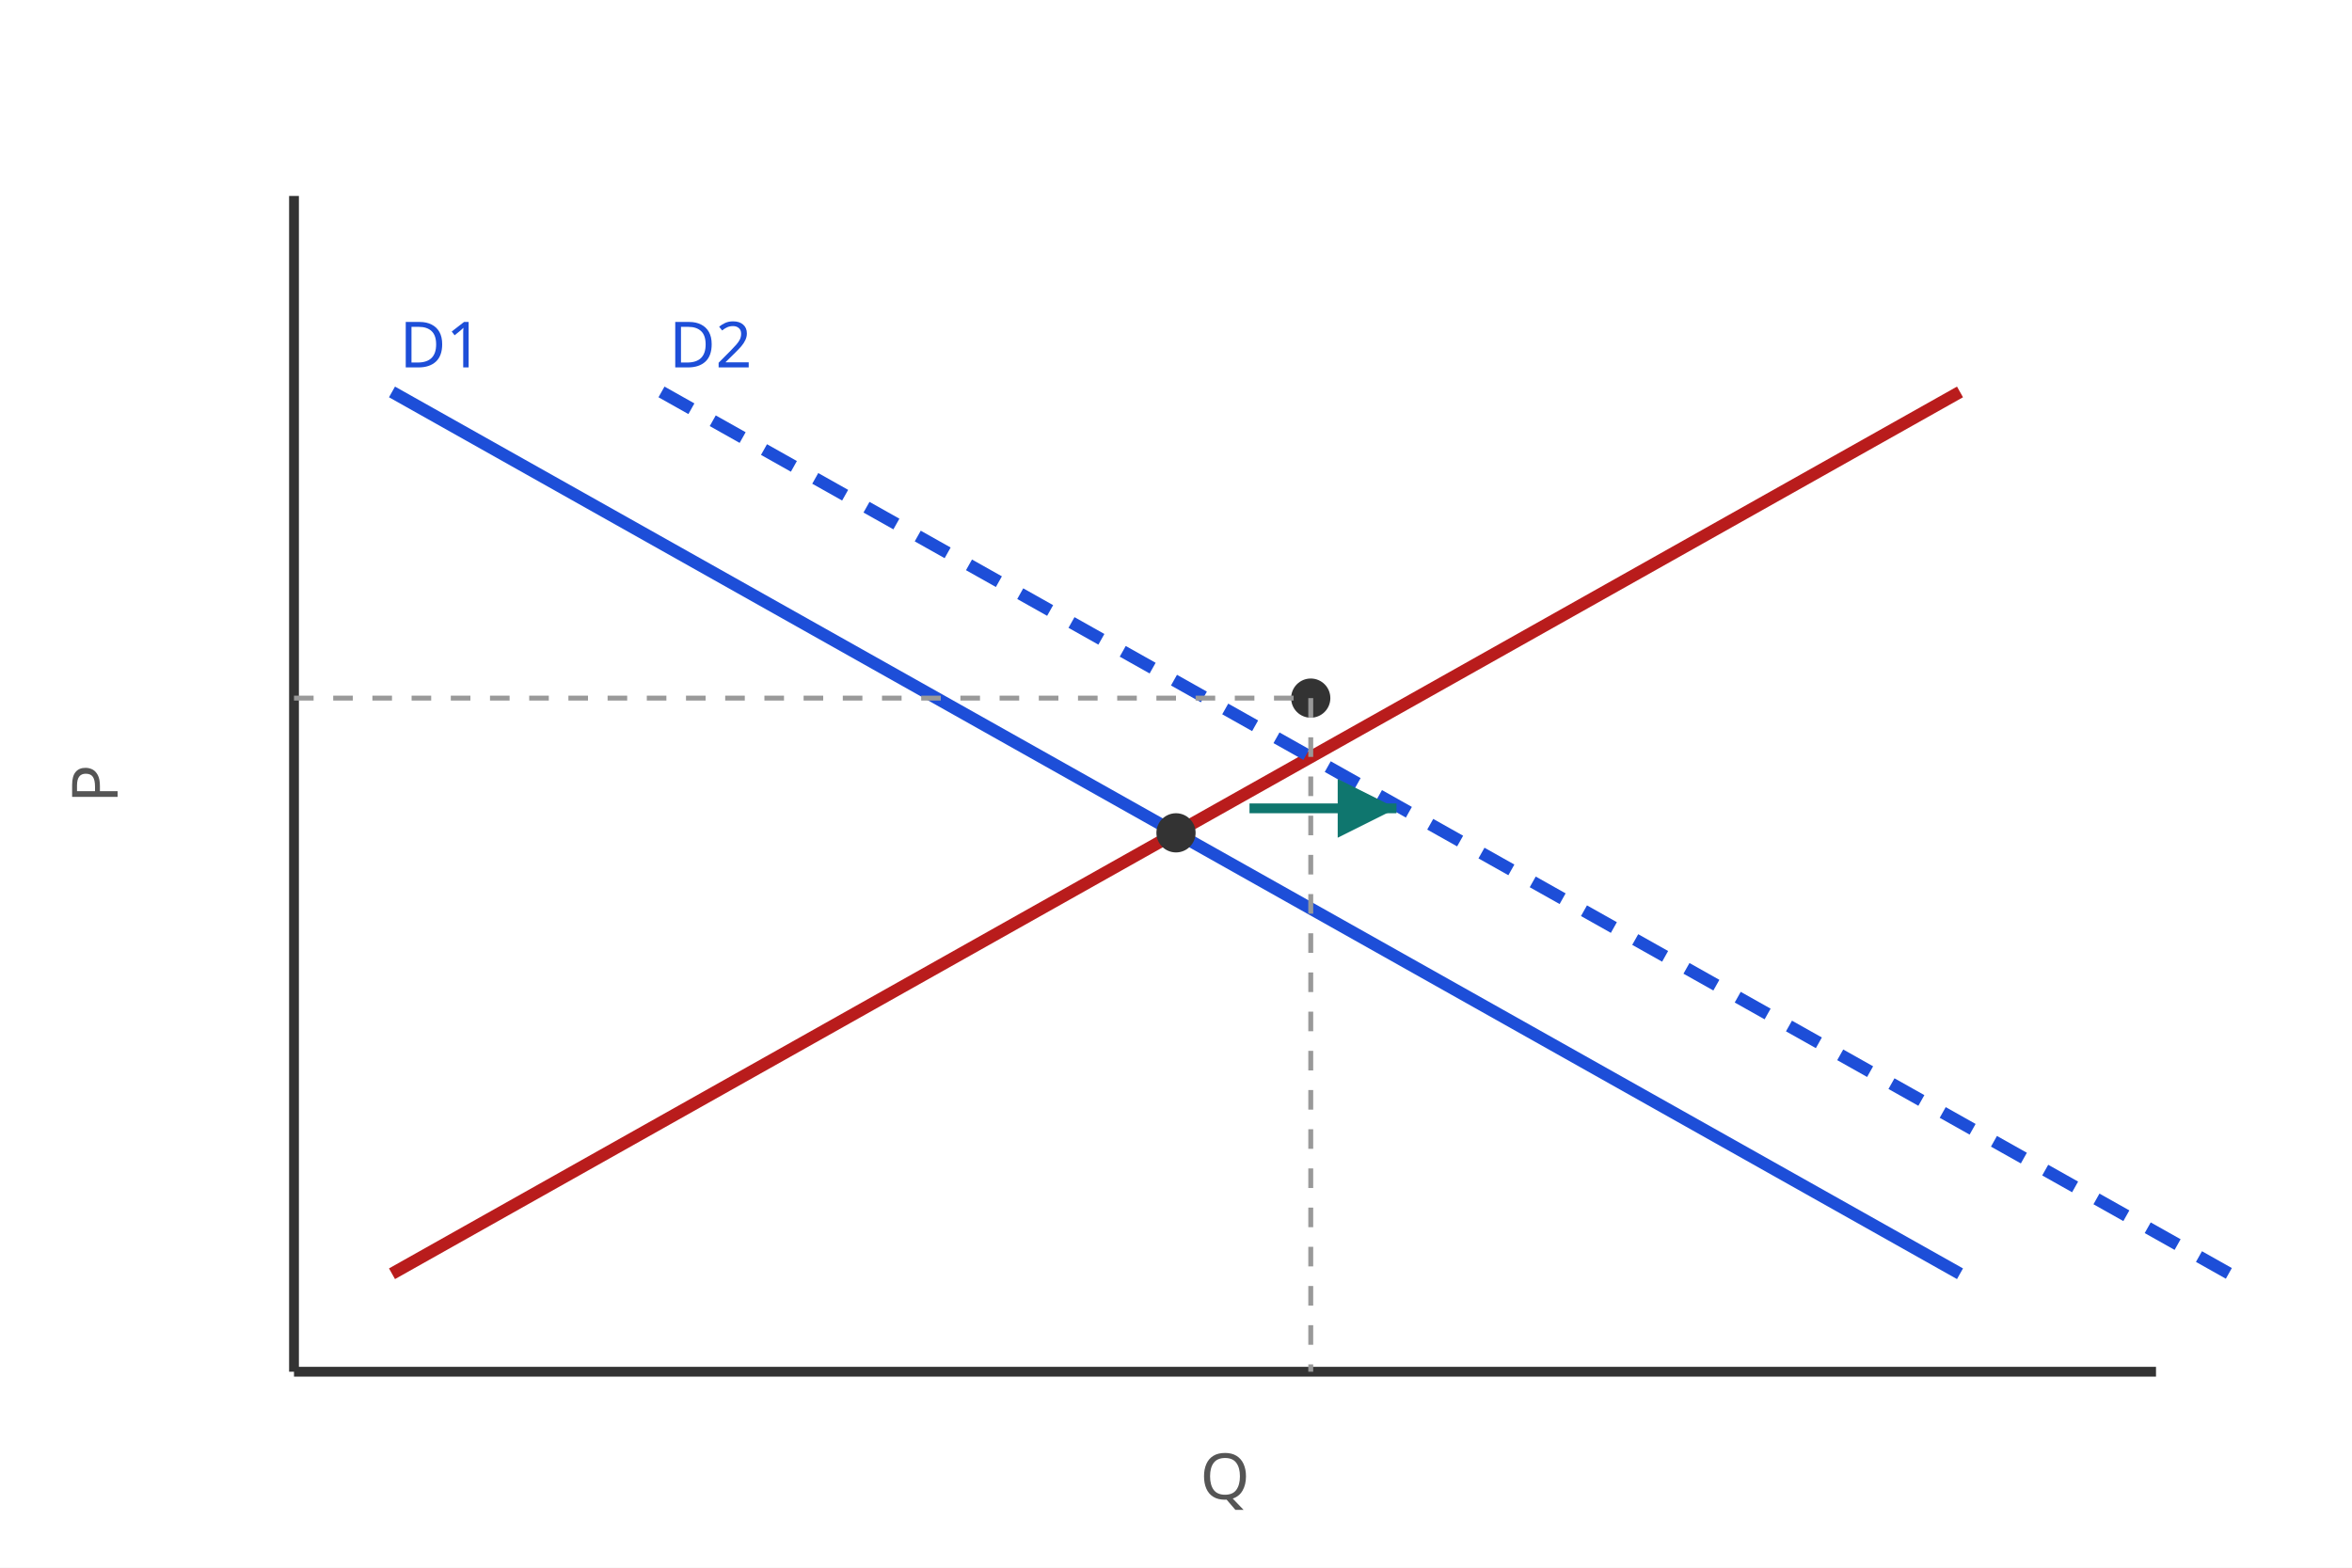
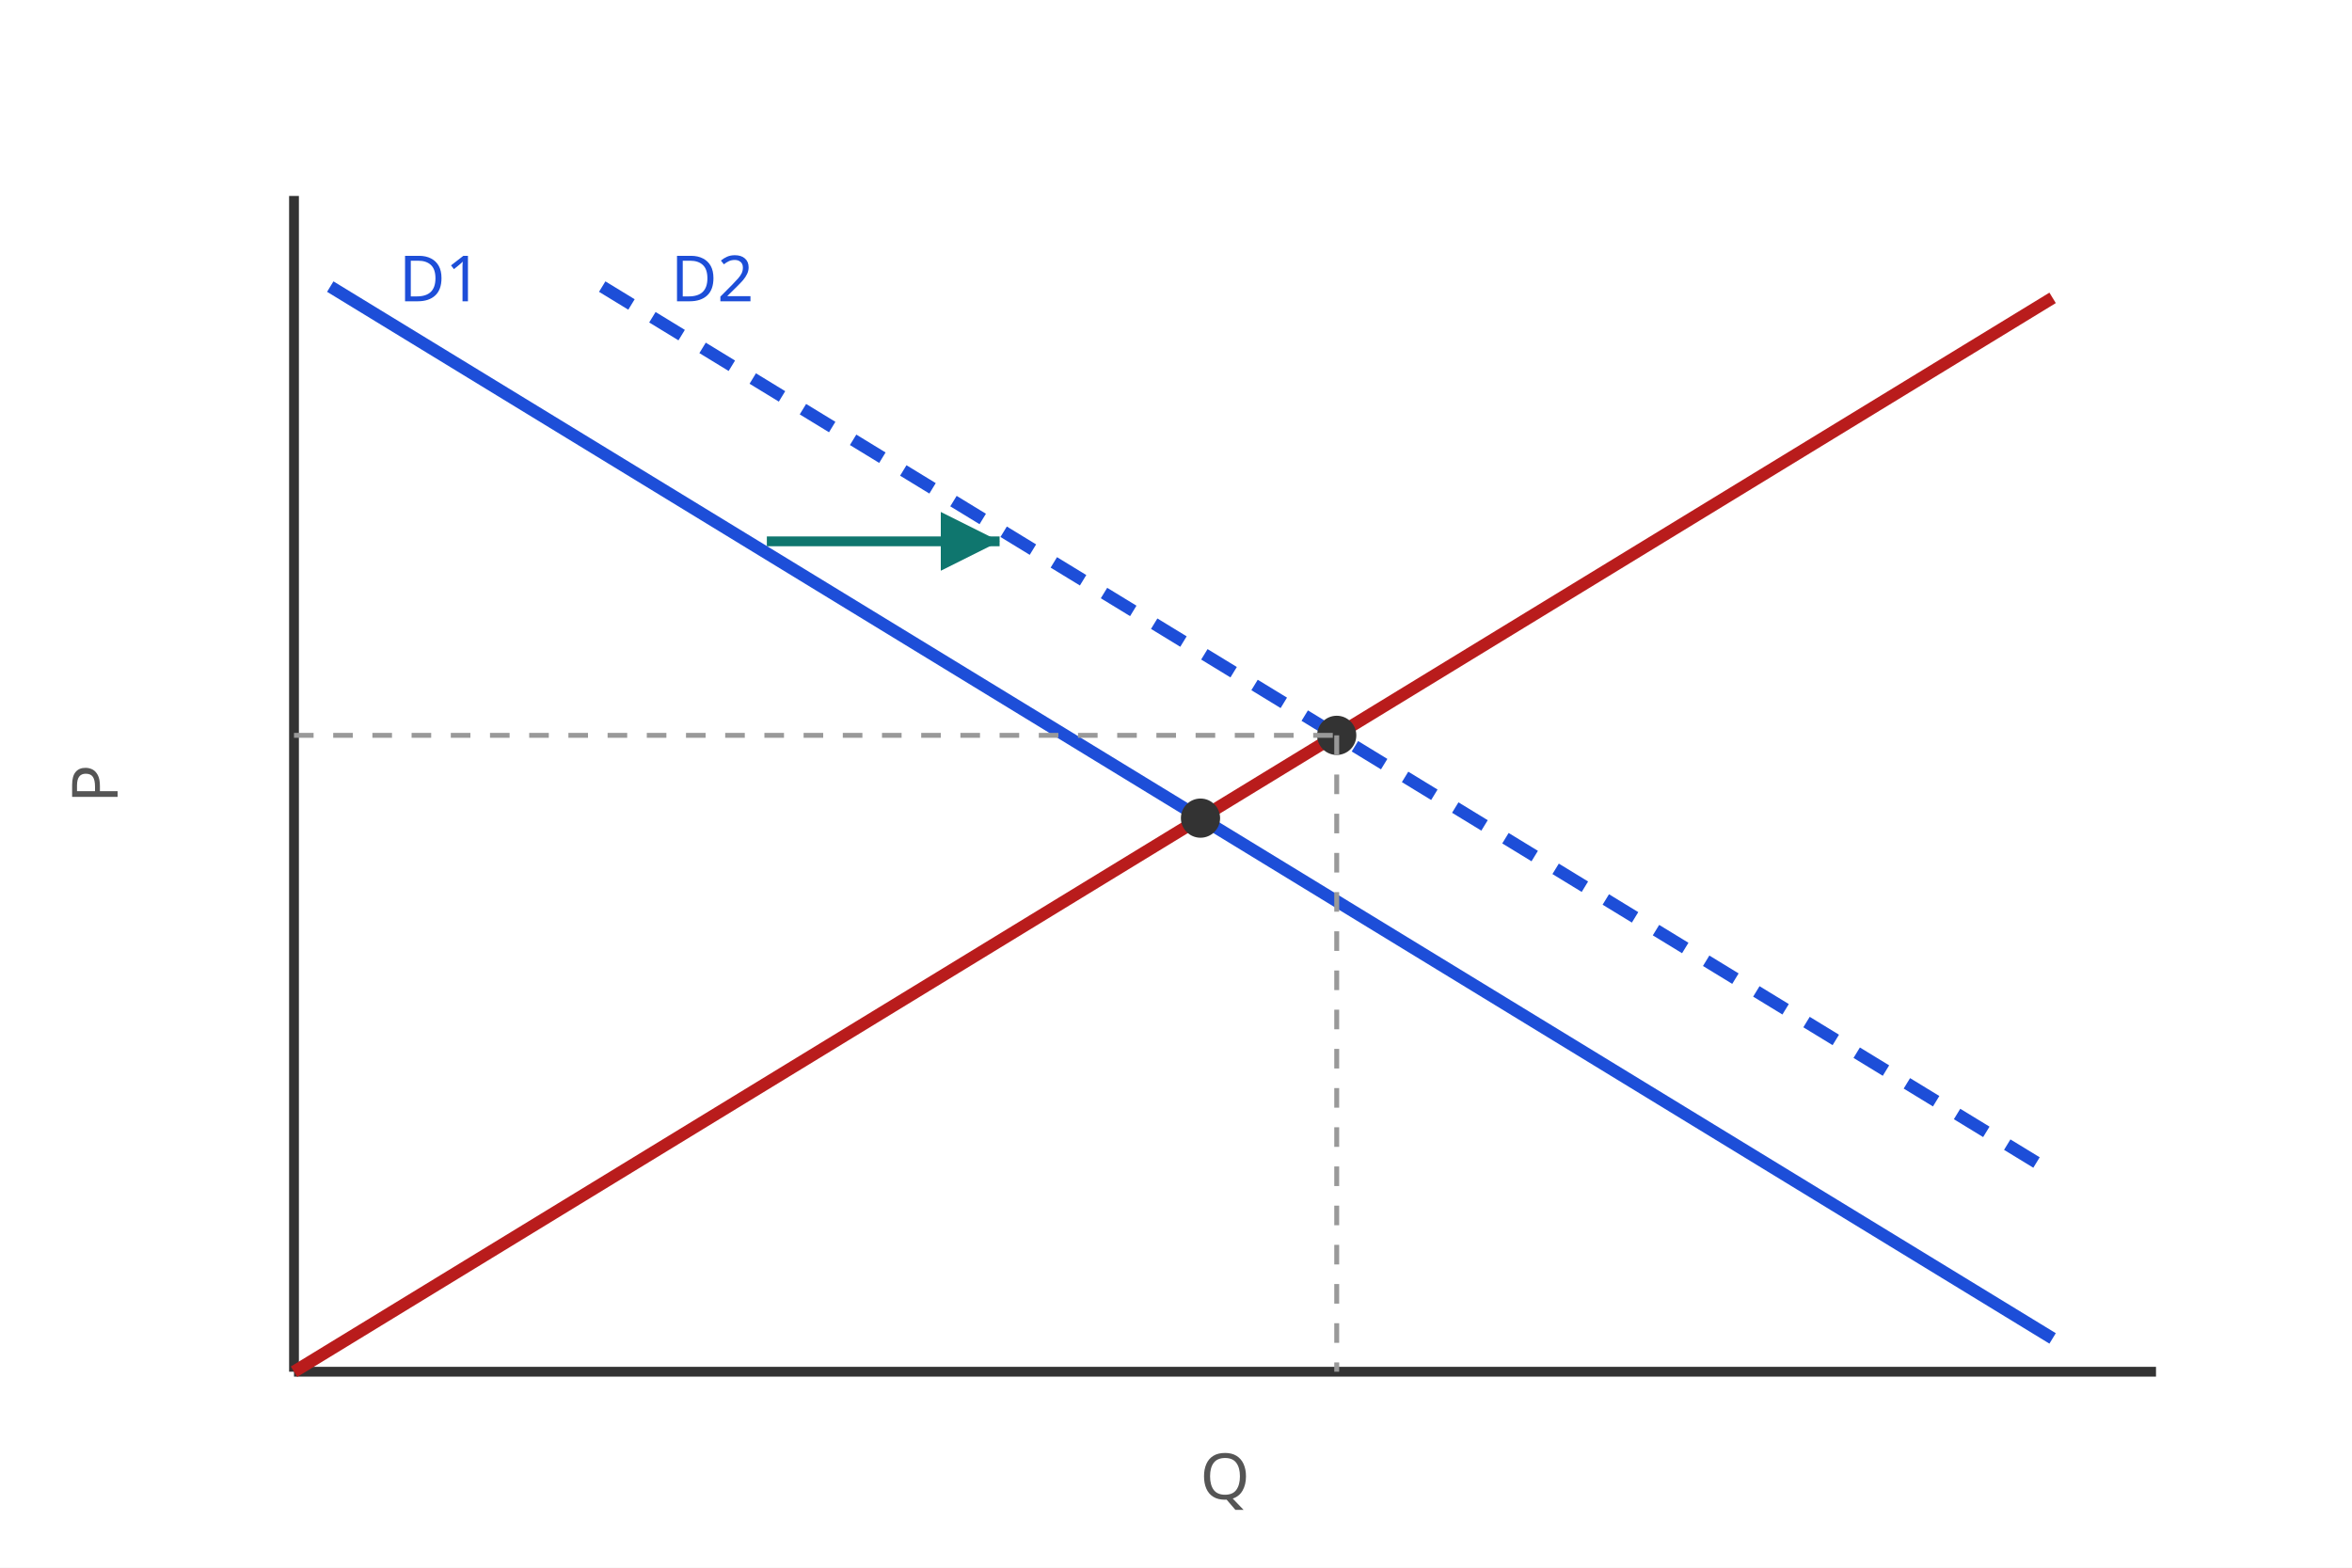
<svg xmlns="http://www.w3.org/2000/svg" viewBox="0 0 480 320">
  <rect width="480" height="320" fill="#ffffff" />
  <line x1="60" y1="280" x2="60" y2="40" stroke="#333" stroke-width="2" />
  <line x1="60" y1="280" x2="440" y2="280" stroke="#333" stroke-width="2" />
  <text x="250" y="306" font-family="sans-serif" font-size="13" fill="#555" text-anchor="middle">Q</text>
  <text x="24" y="160" font-family="sans-serif" font-size="13" fill="#555" text-anchor="middle" transform="rotate(-90 24 160)">P</text>
-   <line x1="80" y1="80" x2="400" y2="260" stroke="#1d4ed8" stroke-width="2.5" />
-   <line x1="80" y1="260" x2="400" y2="80" stroke="#b91c1c" stroke-width="2.5" />
-   <line x1="135" y1="80" x2="455" y2="260" stroke="#1d4ed8" stroke-width="2.5" stroke-dasharray="7 5" />
+   <line x1="67.4" y1="58.5" x2="418.9" y2="273.2" stroke="#1d4ed8" stroke-width="2.5" />
+   <line x1="60.0" y1="280.0" x2="418.9" y2="60.8" stroke="#b91c1c" stroke-width="2.5" />
+   <line x1="122.9" y1="58.5" x2="418.9" y2="239.3" stroke="#1d4ed8" stroke-width="2.5" stroke-dasharray="7 5" />
  <defs>
-     <marker id="ah420" markerWidth="8" markerHeight="8" refX="6" refY="3" orient="auto">
+     <marker id="ah267.0" markerWidth="8" markerHeight="8" refX="6" refY="3" orient="auto">
      <path d="M0,0 L6,3 L0,6 z" fill="#0f766e" />
    </marker>
  </defs>
-   <line x1="255" y1="165" x2="285" y2="165" stroke="#0f766e" stroke-width="2" marker-end="url(#ah420)" />
-   <circle cx="240.0" cy="170.0" r="4" fill="#333" />
-   <circle cx="267.5" cy="142.5" r="4" fill="#333" />
-   <line x1="60" y1="142.5" x2="267.5" y2="142.5" stroke="#999" stroke-width="1" stroke-dasharray="4 4" />
-   <line x1="267.5" y1="142.5" x2="267.5" y2="280" stroke="#999" stroke-width="1" stroke-dasharray="4 4" />
-   <text x="90" y="75" font-family="sans-serif" font-size="13" fill="#1d4ed8" text-anchor="middle">D1</text>
-   <text x="145" y="75" font-family="sans-serif" font-size="13" fill="#1d4ed8" text-anchor="middle">D2</text>
+   <line x1="156.5" y1="110.5" x2="204.0" y2="110.5" stroke="#0f766e" stroke-width="2" marker-end="url(#ah267.0)" />
+   <circle cx="245.0" cy="167.0" r="4" fill="#333" />
+   <circle cx="272.8" cy="150.1" r="4" fill="#333" />
+   <line x1="60" y1="150.1" x2="272.8" y2="150.1" stroke="#999" stroke-width="1" stroke-dasharray="4 4" />
+   <line x1="272.8" y1="150.1" x2="272.8" y2="280" stroke="#999" stroke-width="1" stroke-dasharray="4 4" />
+   <text x="81.4" y="61.5" font-family="sans-serif" font-size="13" fill="#1d4ed8" text-anchor="start">D1</text>
+   <text x="136.9" y="61.5" font-family="sans-serif" font-size="13" fill="#1d4ed8" text-anchor="start">D2</text>
</svg>
